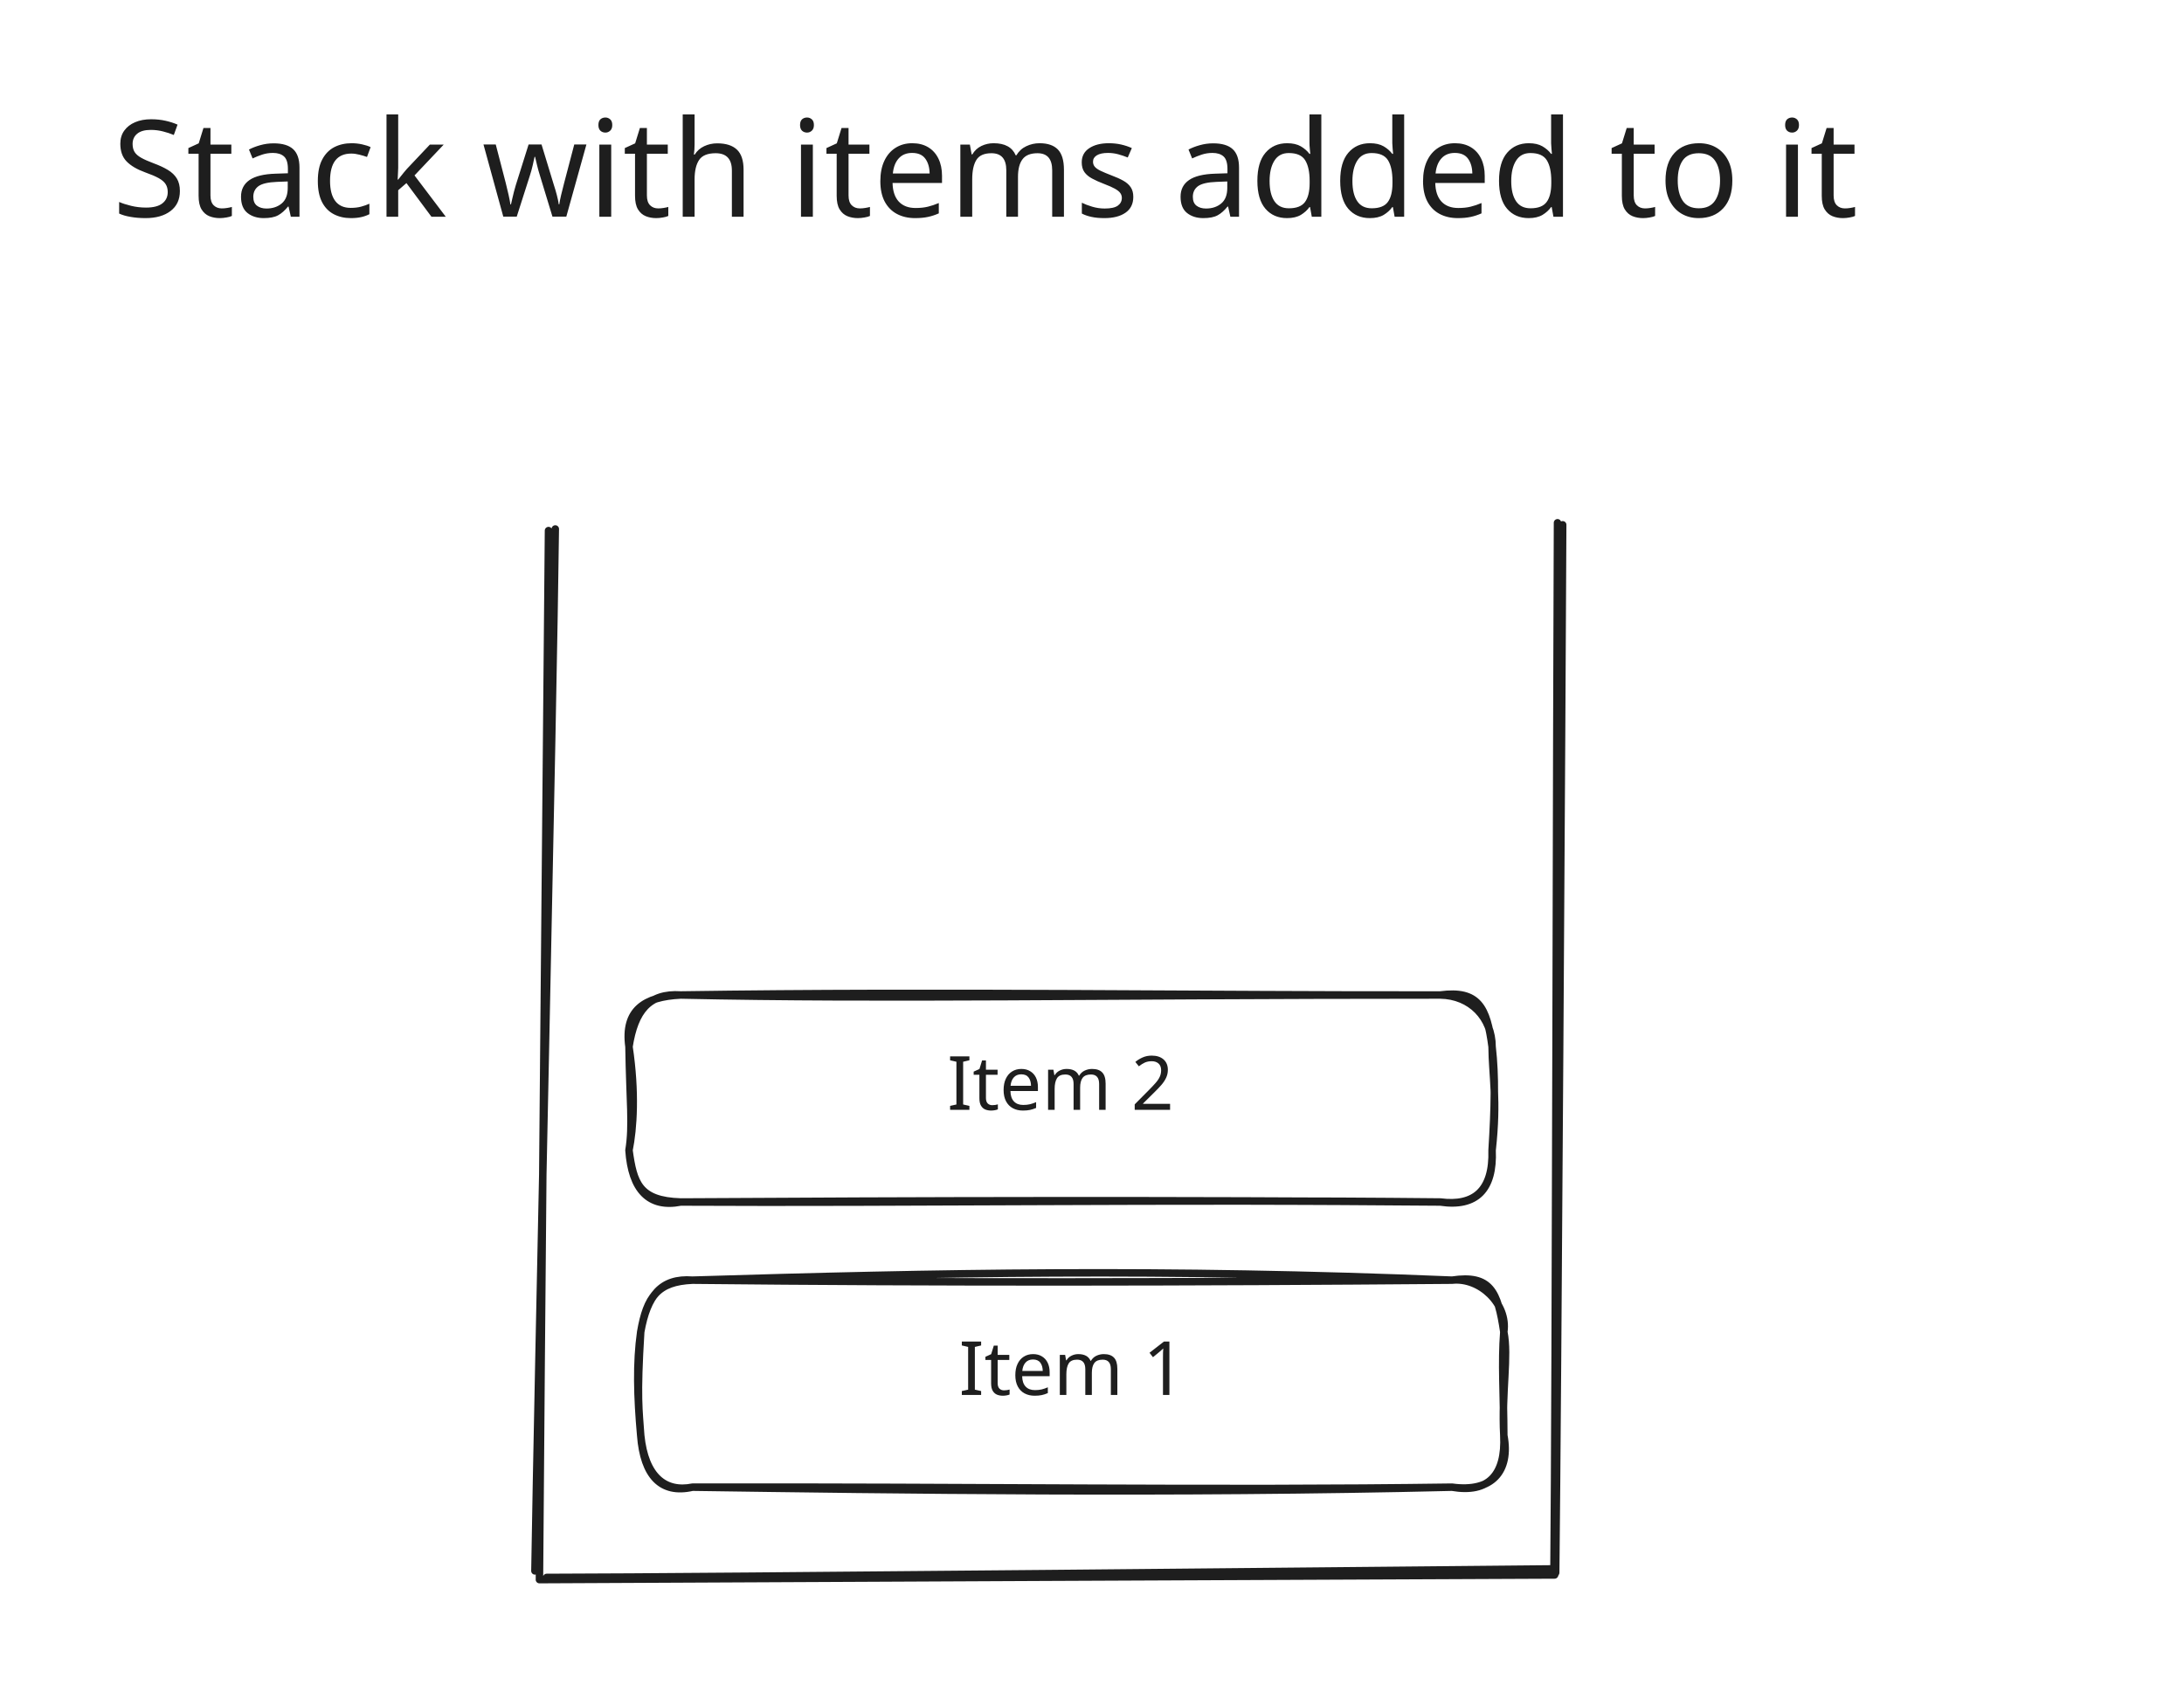
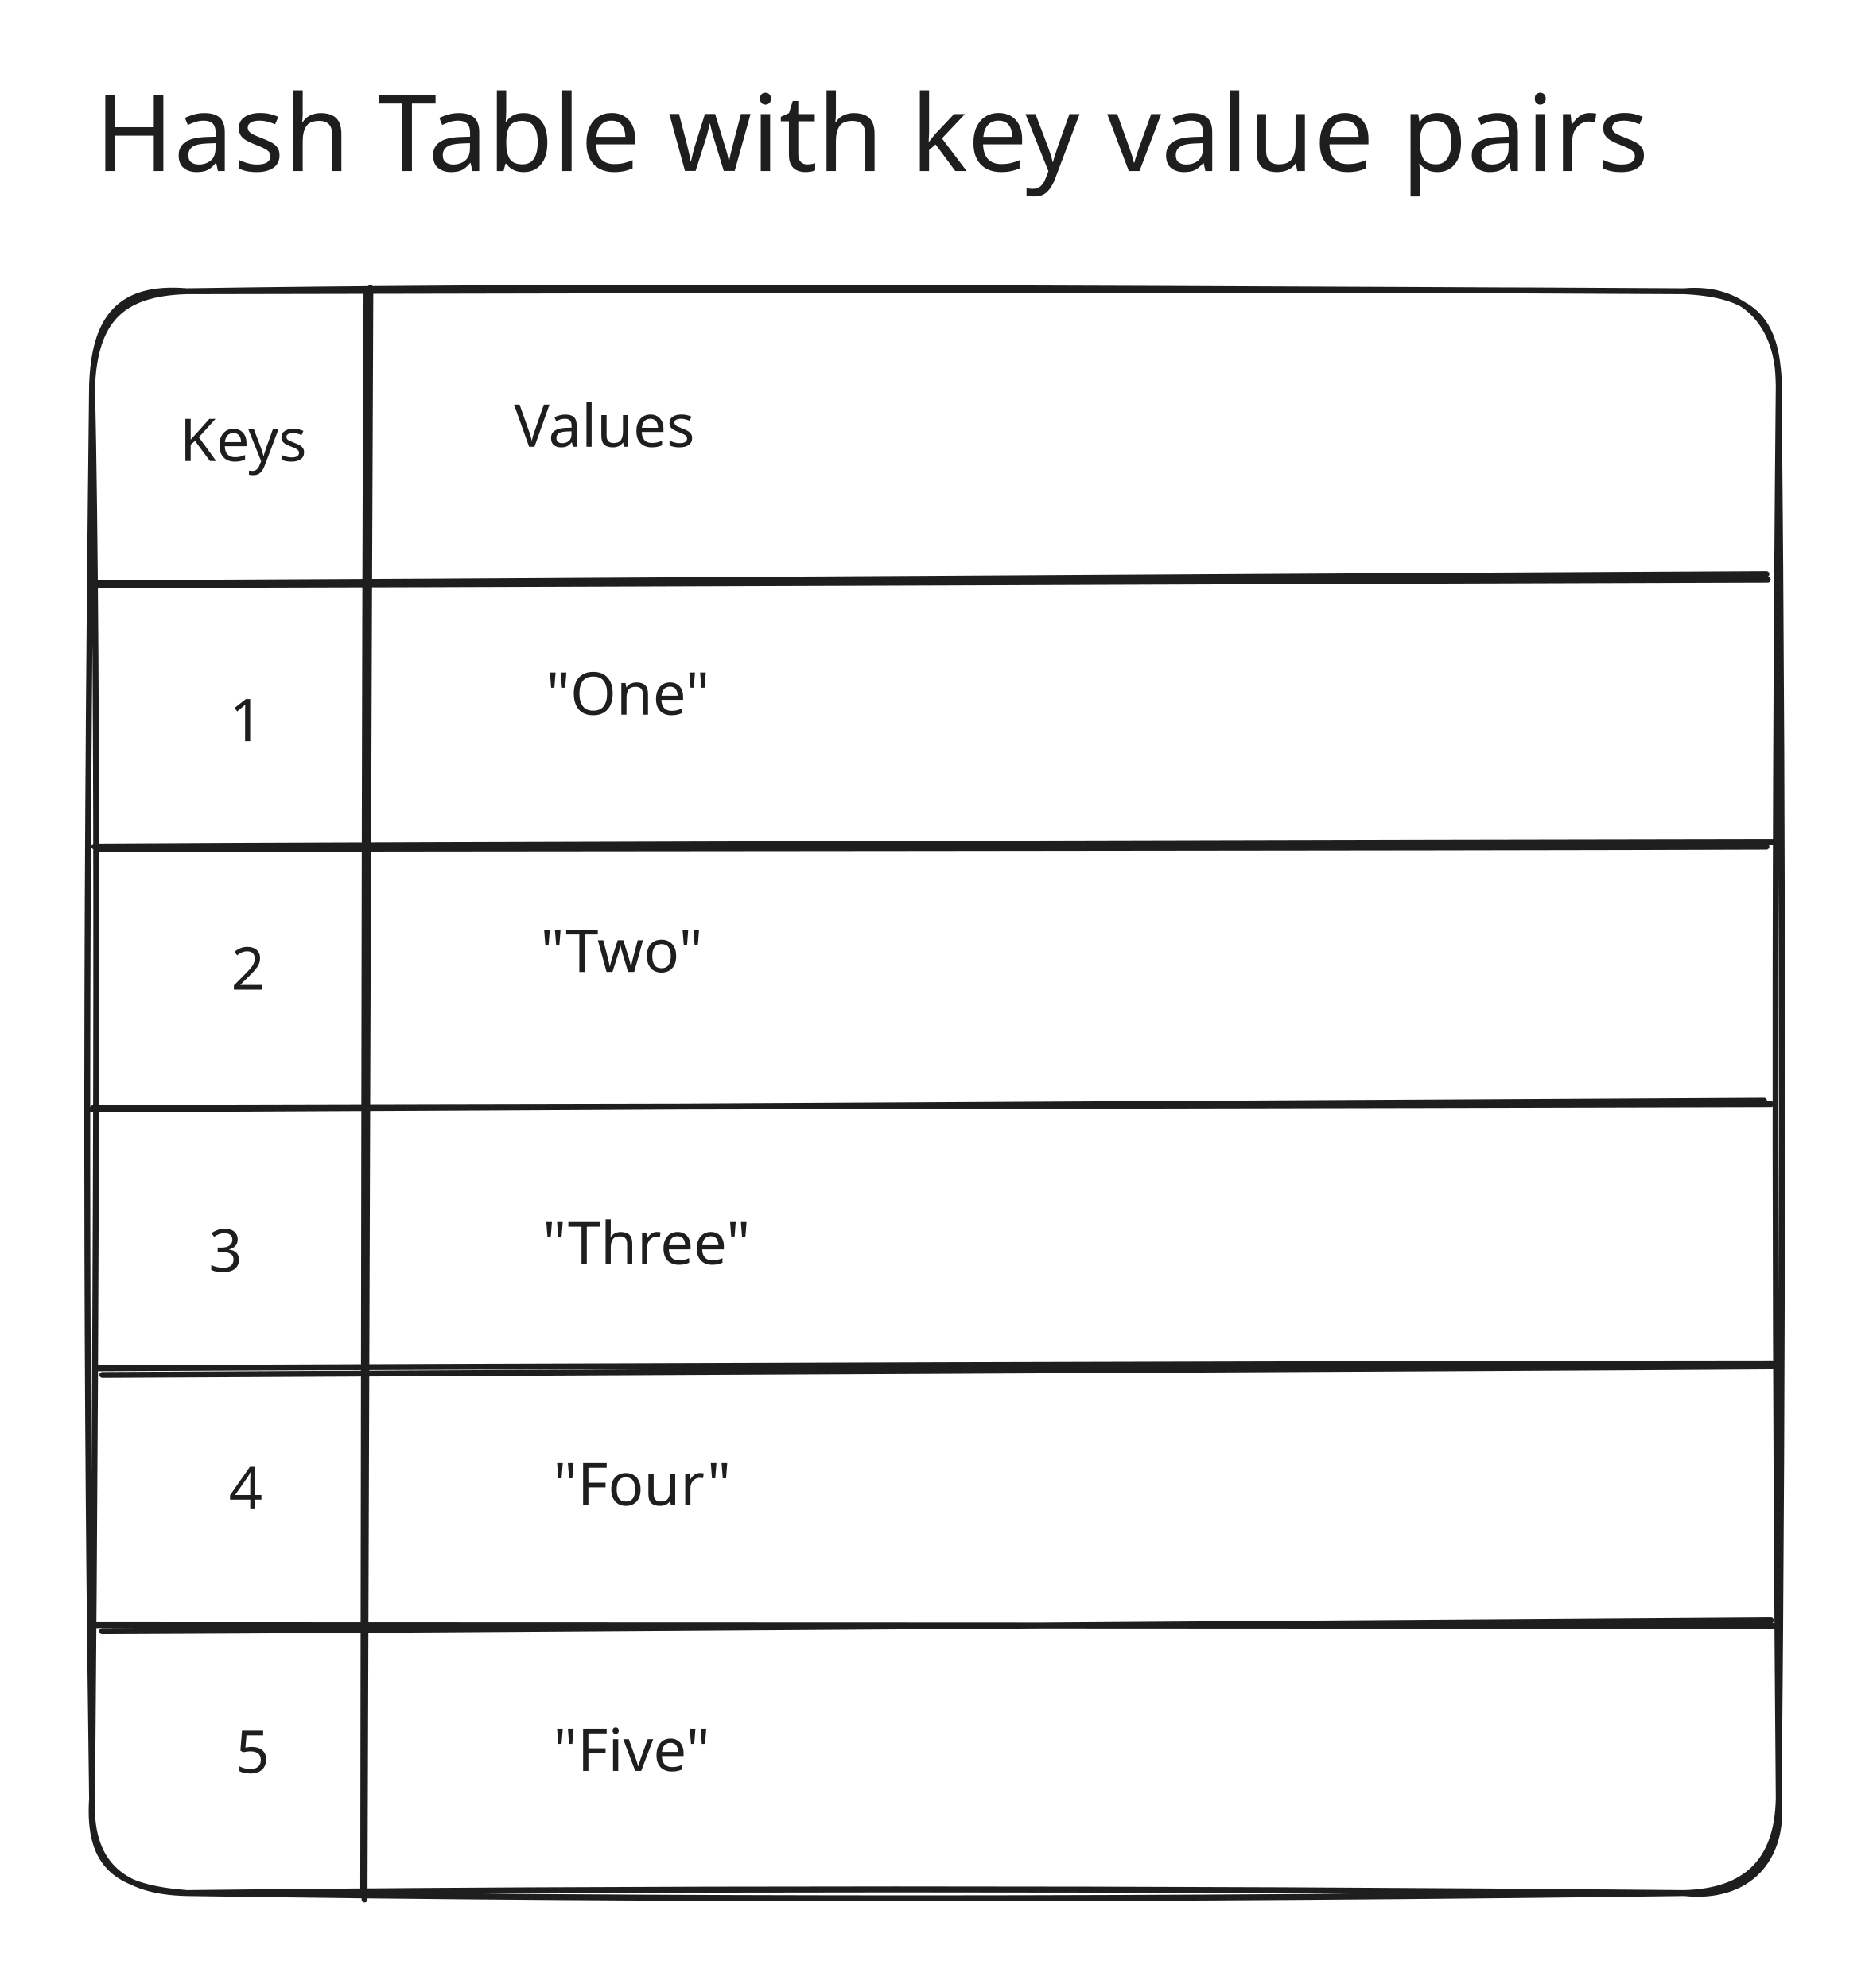
- <svg xmlns="http://www.w3.org/2000/svg" version="1.1" viewBox="0 0 583.692 452.208" width="583.692" height="452.208">
+ <svg xmlns="http://www.w3.org/2000/svg" version="1.1" viewBox="0 0 632.931 673.502" width="632.931" height="673.502">
  
-   eyJ2ZXJzaW9uIjoiMSIsImVuY29kaW5nIjoiYnN0cmluZyIsImNvbXByZXNzZWQiOnRydWUsImVuY29kZWQiOiJ4nO2Y60/bSFx1MDAxMMC/81dEua/F3fej31xud23ggNKmXHUwMDA3paeqcuIlWXBsy96Q0Ir//cYmZFx1MDAxZJPwqOBcdTAwMTSkOlx1MDAxMsSzr9mZ+e1s5udGq9V2l5lpv2m1zbRcdTAwMWbGNsrDSftVKb8weWHTXHUwMDA0mkj1XqTjvF/1XHUwMDFjOpdcdTAwMTVvXr9cdTAwMGWzLFx1MDAxOFjXS9PzoJ+OroeZ2IxM4lxu6PgvvLdaP6u/tYWcmbqqbyX1yzDCm9KDNKmWJEhQgZCUvoct/oSlnImg+TSMXHUwMDBi41tKUVx1MDAxYu/xzqE52t2N+cXZ8KxL4uOB8Mue2jjuusu40qhIYeO+rXB5em6ObeSGN7uvyVeNytPxYJiYotw5nkvTLOxbd1nKXHUwMDEwmkvDZFDN4SVTeFx1MDAxM0hcdTAwMDeYM6Qo4Vhz6mcpx1x1MDAxM0pcdTAwMDIpNVx1MDAxN4xjROCjXHUwMDFhim2ncZqXiv2BTfnxqvXC/vlcdTAwMDD0S6J5XHUwMDFml4dJkYU5uMr3m8y2zFx0XHKExopSpkEp6ldcdTAwMWFcdTAwMWE7XHUwMDE4utJZ3lx1MDAxM4WpnEAxxlx1MDAxYzNB51xy5ZLZTlSFwjdv+TxcdTAwMWOZnXJEMo7juvmSaGa+hYZe2fBXLar8VOMsXG6vI1x1MDAwMEukwDRIMMm8XHUwMDAysU3Om9PFaf98SdCcponr2lx1MDAxZqVTqFiQvlx1MDAwYkc2vlxccGpcdTAwMTXBYMSuXHUwMDAzw7Ym1lxyW9aZUdFcbqPIRC2Xwmt7offb2Fx1MDAwZcpcdTAwMThvx+Z0MfidXHUwMDA17ObNLs18a1x1MDAxZlZcdTAwMGZtYvLb1kpzO7BJXHUwMDE4f36UJmBcdTAwMGbTufEgXHUwMDBlarz1wsKUrZVcdTAwMWYr4dWr5fRWvZbQS1x1MDAxOVtFL8QyI1x1MDAxOElcIlx1MDAxZkyvZt87+6hcdTAwMTfHmZV76ebJd6tOivWmV1x1MDAxMlx1MDAxMTAlOWCDXHUwMDExZ0Iv0EtcdTAwMTlcclx1MDAxOMDBKJJMcE5cdTAwMWJ6PVx1MDAxZLwkXHUwMDEw8Fx1MDAxMK6l4KLm4jm6RKFcdTAwMDDBQ1x1MDAxMceSS+W3OyNcdTAwMTlg0pojrv1cdTAwMTZ+XHUwMDE55Zv48Vx1MDAxMURmkqv/mfDChbnbsklkk0FziEmiXHUwMDE1LXFYuO10NLJcdTAwMGXUOExt4po9qnnf5nk6XHUwMDE5mvCWLWDmlW1ZOZ1PlOXjv7V8eFUv8+/fXi3tvbnC7+Vzy+N+so36/8czr5rSXHUwMDFi5rmiXHUwMDFhc4JcdTAwMWWO/G5x0Vx1MDAxMen+V77J86Op7O/Rg6OtdUeeXHUwMDA2XG5cdTAwMTKxJpRSrWonYDleXHUwMDEwXHUwMDE2YEw0sCRcdTAwMTQkbtnQ61x0kZfoPuhxXHUwMDAwKlLQRimiMLmVvTGiXG4xJeRv5l9cdTAwMGXzK/1ePptNlz9cdTAwMTH0jOGmdJ7oXHUwMDE1wZJcIlJcdTAwMGKi+6h3l2r7y/bk6J+vn8w+6/TY0Vx1MDAxZd1Zb+q1XHUwMDE2geCEYFxupodLjef6OtGTXHUwMDAwKaWZYIRcIqRxQ691SvRwKVx1MDAwM+BcdTAwMTFSflx1MDAwYr+hX3fonzPR56bvroN+XHUwMDE5+GrlXHJfYa1AXHUwMDFm/Fxi7nH384+P++bjjt1cdTAwMWFytfUh+zLurzf3kqOAXHUwMDAyLVQx+C1Dub/7lOM5Y1x1MDAwMUBcdTAwMGbnLedcdTAwMTJJ+Yzc0+tTX0mEscRKLkGf8/vyvYLYQeiZ8j29XHUwMDFm/fmYn7X4XV4jqoXNh/7nzuSC8M6ITvCnbOesd3i83Z73u7qJ8ic8V+5cdTAwMDRmVS2LarKKXHUwMDE1zZWAn4iPKGUt3/Ras6Ioh7svZYhhjTSRZJFcdTAwMTWBqpux0HBOwZXh+SpZXHUwMDAyXHUwMDA3XHUwMDA0w1x1MDAwNVx1MDAxY+hklHLNbqOyhFxyXHLgXHUwMDAwX+TFl7JcYlqQ3lHK2nFm1MIrilZ90Nfkd5StRjaK6kljsXJ132HfLGY1dXlQ2Vxuy1/PbJAsV19pXHUwMDExkpijR1xcaSen6fHkpDvu/X15Nj3I97bJ+OOX9cZVMlx0Zlx1MDAxNZC5OKaK88XKM1x1MDAxMyqQkNaEZJDhXGLmrKHYmuU2yGtMIMpqXHUwMDA19JeQ294rkVx1MDAxM3n+XHUwMDFlJ+92d99cdTAwMGa/T9Hu6GRccnNcdTAwMWIjYiUtcDtcImWhXHUwMDE3P5iW5btea1pcdTAwMTSRXHUwMDAxXHUwMDE3ukxrgpWpfJFcdTAwMTZFXHUwMDAzpVx0IVx1MDAxNOJTXHUwMDAyLs9X94Gf/4hqzeBmev1j4CHZTWBOMVxmeYKL34tKbuSZkts9x/3S5EZ+MbltzPBvh1nWdWDT+Vx0XHUwMDA1TrTRzDDeju1cdTAwMGJrJlt3R9XG7Fx1MDAwNChRM9WRd7Vx9Vx1MDAxZpPEbJIifQ==
+   eyJ2ZXJzaW9uIjoiMSIsImVuY29kaW5nIjoiYnN0cmluZyIsImNvbXByZXNzZWQiOnRydWUsImVuY29kZWQiOiJ4nO2cX1PbOFx1MDAxN4fv+Vx1MDAxNFx1MDAxOd7bxauj/+pdQklcdKFAaVxulN2djklM4saxU8chwE6/+3vkQpw4XHRcclx1MDAxZJKaXHUwMDA1M1OIJEeydFx1MDAxZf3OkeT+u1EqbSY3fW/zTWnTu266gd+K3dHmXHUwMDFmNv3Ki1x1MDAwN35cdTAwMTRiXHUwMDE2TT9cdTAwMGaiYdxMS3aSpD948+efbr/vtP3kXCKKuk4z6v24zVx1MDAwYryeXHUwMDE3Jlx1MDAwMyz4XHUwMDE3fi6V/k3/nago9pqJXHUwMDFitlx1MDAwMy+9Ic3K6mJC5FNcdTAwMGaiMK1XS8KYXHUwMDEyhI1cdTAwMGL4g7dYXeK1MPfSXHJcdTAwMDZelmOTNpPWafnd8ZVb2aGjz0cne3uVyugwq/XSXHUwMDBmgo/JTZC2alx1MDAxMOHDZ3mDJI663qnfSjr3PTCRvuiuOFx1MDAxYbY7oTewT1x1MDAwZuPUqO82/eTGplx1MDAxMTJO/dFcdTAwMDVvSlnKNX5cdTAwMTJSOkpcdTAwMDFXxFx1MDAxOM5cdTAwMDTLak7vN9LRiitcdTAwMDZcXHAgXHUwMDFjZK5h21FcdTAwMTDFtmH/XHUwMDAzz/5kTbtwm902ti9sjcsksVx1MDAxYlx1MDAwZfpujMOVlVx1MDAxYt09slDgMLxcdTAwMTQnlHHs93GJjue3O4ktwqkj8dKKXHUwMDAwKNA6a4yXjlx0XGJNXHShWplxjm1Cv9ZKzeOfbCRit+fV7C3hMFxiJrszbN11571cdTAwMTllhsTuUr5nz2jL70xcdTAwMThgVsOw33J/XHUwMDE4XG5g11x1MDAxMsaxwVxcZO1cbvywm68+iJrdzLY2JuqasWm8fa454zAtMmdcdTAwMDBuXHUwMDE0Z1xcq6Xtee9zu1JO2JFcdTAwMTE8XHTPXHUwMDBlpVe+Vo1i27OUxNozXHUwMDFhMqFGXHUwMDEww+faM5dcbqg2jLKV2fNcdTAwMGZTpcIoKfDXPGvmXHUwMDBlwVx1MDAwYlx1MDAwNFx1MDAxNVppXHUwMDAzM9ZcZtpcdTAwMThcbpNcdTAwMTPQXHUwMDEzWjNdrzVP9LNcdTAwMWInXHUwMDE1P2z5YTt/i1x1MDAxN7ZcdTAwMTbkXHUwMDA07iDZjno9P8FmXHUwMDFjRX6Y5Euk31uO42jU8dyZvsBvXpjXt1+X6Ye9sr9KmX2lXHUwMDFmxn//88fc0ltcdTAwMGLG3V4zI5592cbk78dCz/hCXHLDeZKDMNlI/Vxm+a/J+eh4z//wuXZScVx1MDAwZq/0bruVbFx1MDAxN1x1MDAxYnkrYahNSjOjqWR8XHUwMDFheZxcdTAwMDVcdTAwMWPULlx1MDAwZZpLlFx1MDAwN2py7XpCXHUwMDA1kypVMKBGa6oh64Ex8zBdIFx1MDAxYrZ75LWSjHGSTdGvxFx1MDAxN534hcNur638iD9cdTAwMTHyXFzJfOpcdTAwMTh5g9OOXHUwMDA2zpaHvtM/lWdcdTAwMDfx1ufBNqvsQlitVVx1MDAxYknRoVeOXHUwMDEwUlx1MDAxMyqkMFxi9lx1MDAxNPRMXHUwMDBihytBXHTOwlx1MDAxY+W+0NBcdTAwMWJm/ZRX5l+Z/1x085TmU8ehqiZ2xFx1MDAxZeHaXHUwMDFm7fTIh9pFLC6qycXZlZJcdTAwMDdHJztFR16myEsmMf6DnM5jkOpYlWdcdTAwMDI9XHUwMDFlgvEjzzWsUMxcdTAwMDNcdTAwMDaq6Fx1MDAwMFx1MDAxYflK/Sv1XHUwMDBmO/dK51PvqefWrZUwXHUwMDExOf6M+vOwSbqkzWqmW6ufNetHl9HQLTr1xqGUcW2EUlLJzDBv0lxcaoVcdTAwMWW4VtQwXGaYXHUwMDBiXHI9jpbUlLEs51x1MDAxNfpX6OdCT/KpY/eeSsFcclx1MDAxNbA89f7oZrtT9cpxI7hcdD/tq+13V+950anXjjZcdTAwMDRcdTAwMTTG7IYh+lPUS25cdTAwMWNNtKBcdTAwMTR9fCVksaXeXHUwMDEwSYQgbCWL0q/UPz/qXHUwMDEz7zqZv47H8qn31FOC2FNcblx1MDAxM9tcIj/djPI6x9+OapdcdTAwMDefvNZluPvO3/e2K0WnXqWbUcRcdTAwMTiBzvE09EC1g04z2i1cdTAwMDWN3K9yK4o4ijOlrINF5i7e81x1MDAxOcyxLFx1MDAwMOEse/JfpnwqYz04X0Zh8tG/Tbe55FRq1e35wc3UkKb2i52461x1MDAwZTqlhntcdTAwMTF4pZGfdEpd76Z05Vx1MDAwNkOv1Hf9eLA5dUM58Nthqnne5bT1J37TXHLG2UnUz3Kb2Fx1MDAwMFx1MDAxNzUynu2wKPbbfuhcdTAwMDaNxzbGau5uNnlPjO6FO/BSRcZOgF9cIlx1MDAxOORCZ1x1MDAxZCRcdTAwMDNjXHUwMDAxXn5Z7u2n3vbFefC+mZQr9a75UN+Phlx1MDAwN1x1MDAwNSfYSIczTZgwXHUwMDE4iIvc9lx1MDAxYmV6XdvJnGE7cFx1MDAxYZFSWuklWU1jhuc56Fx1MDAwMt1cctBPsOH2e1x1MDAxOaZkKvVcdTAwMDGG697NmkGdrnEpXHUwMDFhQf1cdTAwMTKNqJeLaGSMUIaO9PJnO1x1MDAwZVrX7Cys37JbfeDXv5xd7sUtXWxcdTAwMTjRoFx1MDAxY1x1MDAwNVx1MDAxYUBLppmR02vkXHUwMDE4UztkcmNcZnJccns6XHUwMDE4MUhHSTdcXFx1MDAxMKntzDDvcMdcdTAwMWNcdTAwMWFcdTAwMTFGjHSAPsFcdTAwMWHZc8HxxCrWmoHM17lKJFx1MDAxZjieoq06avGI1aw98G8+Vb3d89tT93bLdMPGcXBUbCQlMFx1MDAwN8FcdTAwMTNKUm2MnFxi4tNtK8YwriVcdTAwMDZcclx1MDAxZv19oFx1MDAxM3tCT+7jOlx1MDAxY1x1MDAxMEmNXHUwMDFlXHUwMDBicslgnpM7XHUwMDBmScNwnHA+eTlIwnpphPWAOLFSOlx1MDAwM6JcdTAwMTVHXGZmlndUj4cgti/qXHUwMDFmbsPTMj3/1oW3bq1ebFx1MDAxMFx1MDAxNSVcdTAwMGWGm1x1MDAwNp1DYMzozD9MQaR8XSBy5WCoa6SSXHUwMDAymFRcdTAwMTO9/lx1MDAxMIfSYKT5XHUwMDE068jPhcK/N1x1MDAwZkPv7831sjhT6SqJXHUwMDA0WLjmy1x1MDAxOFx1MDAxMME1LL/4XHUwMDEzVbtcdTAwMDc73s6otn9cdTAwMGIno2ZQ2/3QjotNpJVGLZRd9UVcdTAwMGZR5lZ/0N5cdTAwMWNcdTAwMGJcdKCjKu2q78qAXHUwMDA0jlxujdK48Fx1MDAxOPIsjkJcdTAwMDBcdTAwMTI5uf3+n+eRrpdEuiZcdTAwMDbZ4vVcdTAwMWLQilx1MDAxM8L58mcsyqrVe9fwdPuc1KtHn1x1MDAxYe7tTnBWbFxiMVxcdCRRXHUwMDA2p1x1MDAxYkFR/fJcdTAwMTDCmiBcdTAwMTTUQWs2kixcdTAwMWQsKo7t5uJFSWJjXHUwMDE0rV9cdTAwMTJzla5cdTAwMTJH9cC5Zkqxs4lYXlx1MDAxMt+We+XTw+aXk61d8VVcbnJy3kq+XHUwMDE2m0ZJ5Fx1MDAwM9FcIvqLXHUwMDBlR1x1MDAxYTm1pz1cdTAwMTnRuXY9oSQyR9poUaSv3SxcdTAwMDekkTiDXHUwMDEw8pJcIkW2Xlx1MDAxNNmaNHHxsUN7+IhcYvlcdTAwMThNdEO4Kkf7fVx1MDAxOIXJt5p7XHUwMDE5VnaJKjiFaP7EYFx1MDAxMMhcdTAwMTUqIzVcdTAwMTlnKYWGWU1cdTAwMTRcdTAwMWGUMlaFVkchdZRdslG2XHUwMDExcklcZsFutGBg+ZI45OvlkK+JQ1D51HF8KFxyJYw84sR/3PMvj+q37cpWj51cdTAwMGY+v1x1MDAxYpydulB0XGaFwymKoVbMrpRkXHUwMDA2nVx1MDAxZVx00sxhXHUwMDEzKzar28xAXGZcdTAwMTm6plowXHUwMDAx89/sm6WQUdBg9FNcdTAwMWNcdTAwMDF6Llx1MDAxMIr1QijWXHUwMDAzIYWFW4o4JYNGiVh+S/HGrcYm2v3S+HZAOnBd94dcdTAwMTeyV2xcYlx1MDAxNVx1MDAxOIcxjFx1MDAwZrUmhlx1MDAxYjpccqFcdTAwMDAypYVidVx1MDAwMaI0jkBcbplcdTAwMTTLL9OgXHUwMDBiq3GOYC9pf1x1MDAxZuO1Tuz9hpXTmWpXqo1yoTZKrnCqfsRpWTjvfou+RF8/fq3sVGllf1A5efu+4FRS9FBcdE/fg1x1MDAwM7t1k/NQqSNcdTAwMTFcdTAwMTJqX48l3Kzw4JzAijBMZOgyT5+FffDQXHJGt4qzp3hcdTAwMTXm+VBZjYbx+qHM17paqVxcXHUwMDFjNzIkUpHJ/6fjp1uMbXpcdTAwMThUT457lfiYXHUwMDEycimg3lx1MDAxOD5nKqVeXHUwMDFilcRBxbYnalx0hupi4oTqQ1RcdTAwMTJKOZ86rvhcdTAwMTKo9K9+g1Tma31cdTAwMTSVXHUwMDFid2fYN91+/2OC/bd5/5pcdTAwMDBcdTAwMGWY37rrhKxcdTAwMDWbV743qjxsQlx1MDAxYne0W6y89L2D71x1MDAxYt//XHUwMDBm61JFXHUwMDExIn0=
  <defs>
    <style class="style-fonts">
      @font-face {
        font-family: "Virgil";
        src: url("https://unpkg.com/@excalidraw/excalidraw@undefined/dist/excalidraw-assets/Virgil.woff2");
      }
      @font-face {
        font-family: "Cascadia";
        src: url("https://unpkg.com/@excalidraw/excalidraw@undefined/dist/excalidraw-assets/Cascadia.woff2");
      }
      @font-face {
        font-family: "Assistant";
        src: url("https://unpkg.com/@excalidraw/excalidraw@undefined/dist/excalidraw-assets/Assistant-Regular.woff2");
      }
    </style>
  </defs>
-   <rect x="0" y="0" width="583.692" height="452.208" fill="transparent" />
-   <g transform="translate(30 30) rotate(0 261.8459 22.5)">
-     <text x="0" y="0" font-family="Virgil, Segoe UI Emoji" font-size="36px" fill="#1e1e1e" text-anchor="start" style="white-space: pre;" direction="ltr" dominant-baseline="text-before-edge">Stack with items added to it</text>
+   <rect x="0" y="0" width="632.931" height="673.502" fill="transparent" />
+   <g stroke-linecap="round" transform="translate(31.18695 98.66664) rotate(0 285.6667 271.3333)">
+     <path d="M32 0 C148.99 -1.77, 266.56 -1.31, 539.33 0 M32 0 C219.18 -0.34, 406.75 -0.88, 539.33 0 M539.33 0 C559.67 -1.73, 571.51 11.57, 571.33 32 M539.33 0 C561.52 1.11, 570.97 8.4, 571.33 32 M571.33 32 C569.59 209.34, 570.23 385.44, 571.33 510.67 M571.33 32 C572.91 196.81, 572.76 361.02, 571.33 510.67 M571.33 510.67 C570.92 531.9, 560.19 542.1, 539.33 542.67 M571.33 510.67 C573.32 531.32, 560.93 544.9, 539.33 542.67 M539.33 542.67 C367.34 544.95, 195.45 545.13, 32 542.67 M539.33 542.67 C358.39 540.99, 177.06 541.05, 32 542.67 M32 542.67 C9.91 542.19, -1.03 532.34, 0 510.67 M32 542.67 C9.07 540.82, -1.53 534.17, 0 510.67 M0 510.67 C-1.92 373.65, -2.42 237.05, 0 32 M0 510.67 C1.63 321.35, 2.16 132.74, 0 32 M0 32 C0.68 8.96, 9.41 -1.88, 32 0 M0 32 C1.06 9.43, 10.28 0.66, 32 0" stroke="#1e1e1e" stroke-width="2" fill="none" />
  </g>
  <g stroke-linecap="round">
-     <g transform="translate(147.3334 140.6668) rotate(0 -1.333313 140)">
-       <path d="M-0.74 1.15 C-1.13 47.97, -2.87 234.24, -3.16 280.87 M1.07 0.72 C0.55 47.21, -3.66 232.81, -4.37 279.21" stroke="#1e1e1e" stroke-width="2" fill="none" />
+     <g transform="translate(125.187 98.66666) rotate(0 -1.333313 272)">
+       <path d="M0.27 -1.1 C-0.21 89.88, -1.38 453.92, -1.71 544.84 M-1.05 0.94 C-1.7 91.67, -2 452.93, -2.16 543.15" stroke="#1e1e1e" stroke-width="2" fill="none" />
    </g>
  </g>
  <mask />
  <g stroke-linecap="round">
-     <g transform="translate(144.6668 421.3334) rotate(0 135.3333 -0.6666565)">
-       <path d="M-0.5 0.87 C44.76 0.62, 225.46 -0.18, 270.81 -0.37 M1.44 0.29 C46.62 0.22, 224.96 -1.6, 269.94 -1.99" stroke="#1e1e1e" stroke-width="2" fill="none" />
+     <g transform="translate(30.52026 197.3333) rotate(0 283.6667 -0.6666565)">
+       <path d="M0.96 0.84 C95.62 0.86, 474.04 -0.74, 568.28 -0.95 M0 0.23 C94.57 -0.02, 473.03 -2.46, 567.82 -2.87" stroke="#1e1e1e" stroke-width="2" fill="none" />
    </g>
  </g>
  <mask />
  <g stroke-linecap="round">
-     <g transform="translate(417.4981 139.3094) rotate(0 -1.333313 140)">
-       <path d="M0.14 0.96 C-0.06 47.65, -1.2 234.62, -1.73 281.04 M-1.24 0.42 C-1.48 46.72, -1.72 232.78, -2.18 279.46" stroke="#1e1e1e" stroke-width="2" fill="none" />
+     <g transform="translate(31.97228 287.2671) rotate(0 283.6667 -0.6666565)">
+       <path d="M0.94 0.38 C95.18 0.18, 472.09 0, 566.36 -0.4 M-0.02 -0.46 C94.5 -1.06, 473.71 -1.93, 568.56 -2.04" stroke="#1e1e1e" stroke-width="2" fill="none" />
    </g>
  </g>
  <mask />
-   <g stroke-linecap="round" transform="translate(171.236 342.1667) rotate(0 115.3333 27.66666)">
-     <path d="M13.83 0 C78.72 -1.97, 139.75 -3.19, 216.83 0 M13.83 0 C79.57 0.68, 146.78 0.57, 216.83 0 M216.83 0 C224.33 -0.82, 231.79 6.36, 230.67 13.83 M216.83 0 C227.05 -1.53, 229.07 2.99, 230.67 13.83 M230.67 13.83 C231.99 20.4, 230.06 29.66, 230.67 41.5 M230.67 13.83 C230.02 22.11, 230.64 30.38, 230.67 41.5 M230.67 41.5 C232.48 51, 227.52 56.81, 216.83 55.33 M230.67 41.5 C231.22 52.09, 226.55 57, 216.83 55.33 M216.83 55.33 C153.89 56.21, 87.66 55.16, 13.83 55.33 M216.83 55.33 C142.13 57.12, 67.52 56.09, 13.83 55.33 M13.83 55.33 C6.54 56.78, 1.13 52.6, 0 41.5 M13.83 55.33 C5.46 57.25, 0.82 52.26, 0 41.5 M0 41.5 C-0.46 34.73, -1.09 31.51, 0 13.83 M0 41.5 C-0.93 31.18, -1.17 22.04, 0 13.83 M0 13.83 C1.62 4.46, 4.5 0.4, 13.83 0 M0 13.83 C1.73 4.14, 5.44 -0.64, 13.83 0" stroke="#1e1e1e" stroke-width="2" fill="none" />
+   <g stroke-linecap="round">
+     <g transform="translate(30.97234 374.9337) rotate(0 283.6667 -0.6666565)">
+       <path d="M-0.97 0.93 C93.3 0.53, 471.95 -1.49, 566.57 -2.04 M0.72 0.37 C95.29 0.08, 474.73 -0.55, 568.89 -0.87" stroke="#1e1e1e" stroke-width="2" fill="none" />
+     </g>
  </g>
-   <g transform="translate(255.9593 357.3334) rotate(0 30.60998 12.5)">
-     <text x="30.61" y="0" font-family="Virgil, Segoe UI Emoji" font-size="20px" fill="#1e1e1e" text-anchor="middle" style="white-space: pre;" direction="ltr" dominant-baseline="text-before-edge">Item 1</text>
+   <mask />
+   <g stroke-linecap="round">
+     <g transform="translate(33.63897 464.2671) rotate(0 283.6667 -0.6666565)">
+       <path d="M-0.76 -0.71 C93.86 -1.26, 472.04 -2.36, 566.74 -2.37 M1.04 1.54 C96.14 1.02, 474.86 -0.65, 569.14 -1.38" stroke="#1e1e1e" stroke-width="2" fill="none" />
+     </g>
  </g>
-   <g stroke-linecap="round" transform="translate(168.1025 265.946) rotate(0 115.3333 27.66666)">
-     <path d="M13.83 0 C69.05 1.17, 123.02 0.01, 216.83 0 M13.83 0 C83.79 -1.03, 155.79 0.12, 216.83 0 M216.83 0 C226.92 -1.33, 229.28 3.2, 230.67 13.83 M216.83 0 C225 0.12, 230.66 6.11, 230.67 13.83 M230.67 13.83 C230.72 21.58, 232.19 27.83, 230.67 41.5 M230.67 13.83 C231.56 21.67, 231.39 29.97, 230.67 41.5 M230.67 41.5 C231.14 51.91, 226.49 56.78, 216.83 55.33 M230.67 41.5 C231 52.36, 225.87 56.49, 216.83 55.33 M216.83 55.33 C145.54 54.6, 73.12 55.65, 13.83 55.33 M216.83 55.33 C146.89 54.77, 75.73 54.96, 13.83 55.33 M13.83 55.33 C5.35 57, 0.72 52.06, 0 41.5 M13.83 55.33 C2.56 55, 1.2 50.14, 0 41.5 M0 41.5 C1.17 35.74, 1.83 25.99, 0 13.83 M0 41.5 C1.09 34.84, 0.22 28.52, 0 13.83 M0 13.83 C1.5 4.2, 5.33 -0.56, 13.83 0 M0 13.83 C-1.35 4.05, 4.13 0.46, 13.83 0" stroke="#1e1e1e" stroke-width="2" fill="none" />
+   <mask />
+   <g stroke-linecap="round">
+     <g transform="translate(33.30565 551.6004) rotate(0 283.6667 -0.6666565)">
+       <path d="M-0.6 -1.04 C94.1 -1.05, 472.71 -0.84, 567.44 -0.79 M1.29 1.03 C95.91 0.72, 472.22 -1.99, 566.55 -2.63" stroke="#1e1e1e" stroke-width="2" fill="none" />
+     </g>
  </g>
-   <g transform="translate(248.4158 281.1127) rotate(0 35.01997 12.5)">
-     <text x="35.02" y="0" font-family="Virgil, Segoe UI Emoji" font-size="20px" fill="#1e1e1e" text-anchor="middle" style="white-space: pre;" direction="ltr" dominant-baseline="text-before-edge">Item 2</text>
+   <mask />
+   <g transform="translate(32.18689 30) rotate(0 285.3719 22.5)">
+     <text x="0" y="0" font-family="Virgil, Segoe UI Emoji" font-size="36px" fill="#1e1e1e" text-anchor="start" style="white-space: pre;" direction="ltr" dominant-baseline="text-before-edge">Hash Table with key value pairs</text>
+   </g>
+   <g transform="translate(60.85351 140.6666) rotate(0 21.71998 12.5)">
+     <text x="0" y="0" font-family="Virgil, Segoe UI Emoji" font-size="20px" fill="#1e1e1e" text-anchor="start" style="white-space: pre;" direction="ltr" dominant-baseline="text-before-edge">Keys</text>
+   </g>
+   <g transform="translate(174.1336 135.8333) rotate(0 31.04997 12.5)">
+     <text x="0" y="0" font-family="Virgil, Segoe UI Emoji" font-size="20px" fill="#1e1e1e" text-anchor="start" style="white-space: pre;" direction="ltr" dominant-baseline="text-before-edge">Values</text>
+   </g>
+   <g transform="translate(77.65005 235.5929) rotate(0 2.709999 12.5)">
+     <text x="0" y="0" font-family="Virgil, Segoe UI Emoji" font-size="20px" fill="#1e1e1e" text-anchor="start" style="white-space: pre;" direction="ltr" dominant-baseline="text-before-edge">1</text>
+   </g>
+   <g transform="translate(184.9834 226.5929) rotate(0 23.95998 12.5)">
+     <text x="0" y="0" font-family="Virgil, Segoe UI Emoji" font-size="20px" fill="#1e1e1e" text-anchor="start" style="white-space: pre;" direction="ltr" dominant-baseline="text-before-edge">"One"</text>
+   </g>
+   <g transform="translate(78.27337 319.7595) rotate(0 7.119995 12.5)">
+     <text x="0" y="0" font-family="Virgil, Segoe UI Emoji" font-size="20px" fill="#1e1e1e" text-anchor="start" style="white-space: pre;" direction="ltr" dominant-baseline="text-before-edge">2</text>
+   </g>
+   <g transform="translate(183.0234 313.7595) rotate(0 26.22998 12.5)">
+     <text x="0" y="0" font-family="Virgil, Segoe UI Emoji" font-size="20px" fill="#1e1e1e" text-anchor="start" style="white-space: pre;" direction="ltr" dominant-baseline="text-before-edge">"Two"</text>
+   </g>
+   <g transform="translate(70.65005 415.2596) rotate(0 6.809998 12.5)">
+     <text x="0" y="0" font-family="Virgil, Segoe UI Emoji" font-size="20px" fill="#1e1e1e" text-anchor="start" style="white-space: pre;" direction="ltr" dominant-baseline="text-before-edge">3</text>
+   </g>
+   <g transform="translate(77.50668 495.7595) rotate(0 6.399994 12.5)">
+     <text x="0" y="0" font-family="Virgil, Segoe UI Emoji" font-size="20px" fill="#1e1e1e" text-anchor="start" style="white-space: pre;" direction="ltr" dominant-baseline="text-before-edge">4</text>
+   </g>
+   <g transform="translate(79.84006 585.0929) rotate(0 6.179993 12.5)">
+     <text x="0" y="0" font-family="Virgil, Segoe UI Emoji" font-size="20px" fill="#1e1e1e" text-anchor="start" style="white-space: pre;" direction="ltr" dominant-baseline="text-before-edge">5</text>
+   </g>
+   <g transform="translate(183.7534 412.7595) rotate(0 34.77997 12.5)">
+     <text x="0" y="0" font-family="Virgil, Segoe UI Emoji" font-size="20px" fill="#1e1e1e" text-anchor="start" style="white-space: pre;" direction="ltr" dominant-baseline="text-before-edge">"Three"</text>
+   </g>
+   <g transform="translate(187.4201 494.4262) rotate(0 27.81998 12.5)">
+     <text x="0" y="0" font-family="Virgil, Segoe UI Emoji" font-size="20px" fill="#1e1e1e" text-anchor="start" style="white-space: pre;" direction="ltr" dominant-baseline="text-before-edge">"Four"</text>
+   </g>
+   <g transform="translate(187.4201 584.4262) rotate(0 25.18998 12.5)">
+     <text x="0" y="0" font-family="Virgil, Segoe UI Emoji" font-size="20px" fill="#1e1e1e" text-anchor="start" style="white-space: pre;" direction="ltr" dominant-baseline="text-before-edge">"Five"</text>
  </g>
</svg>
